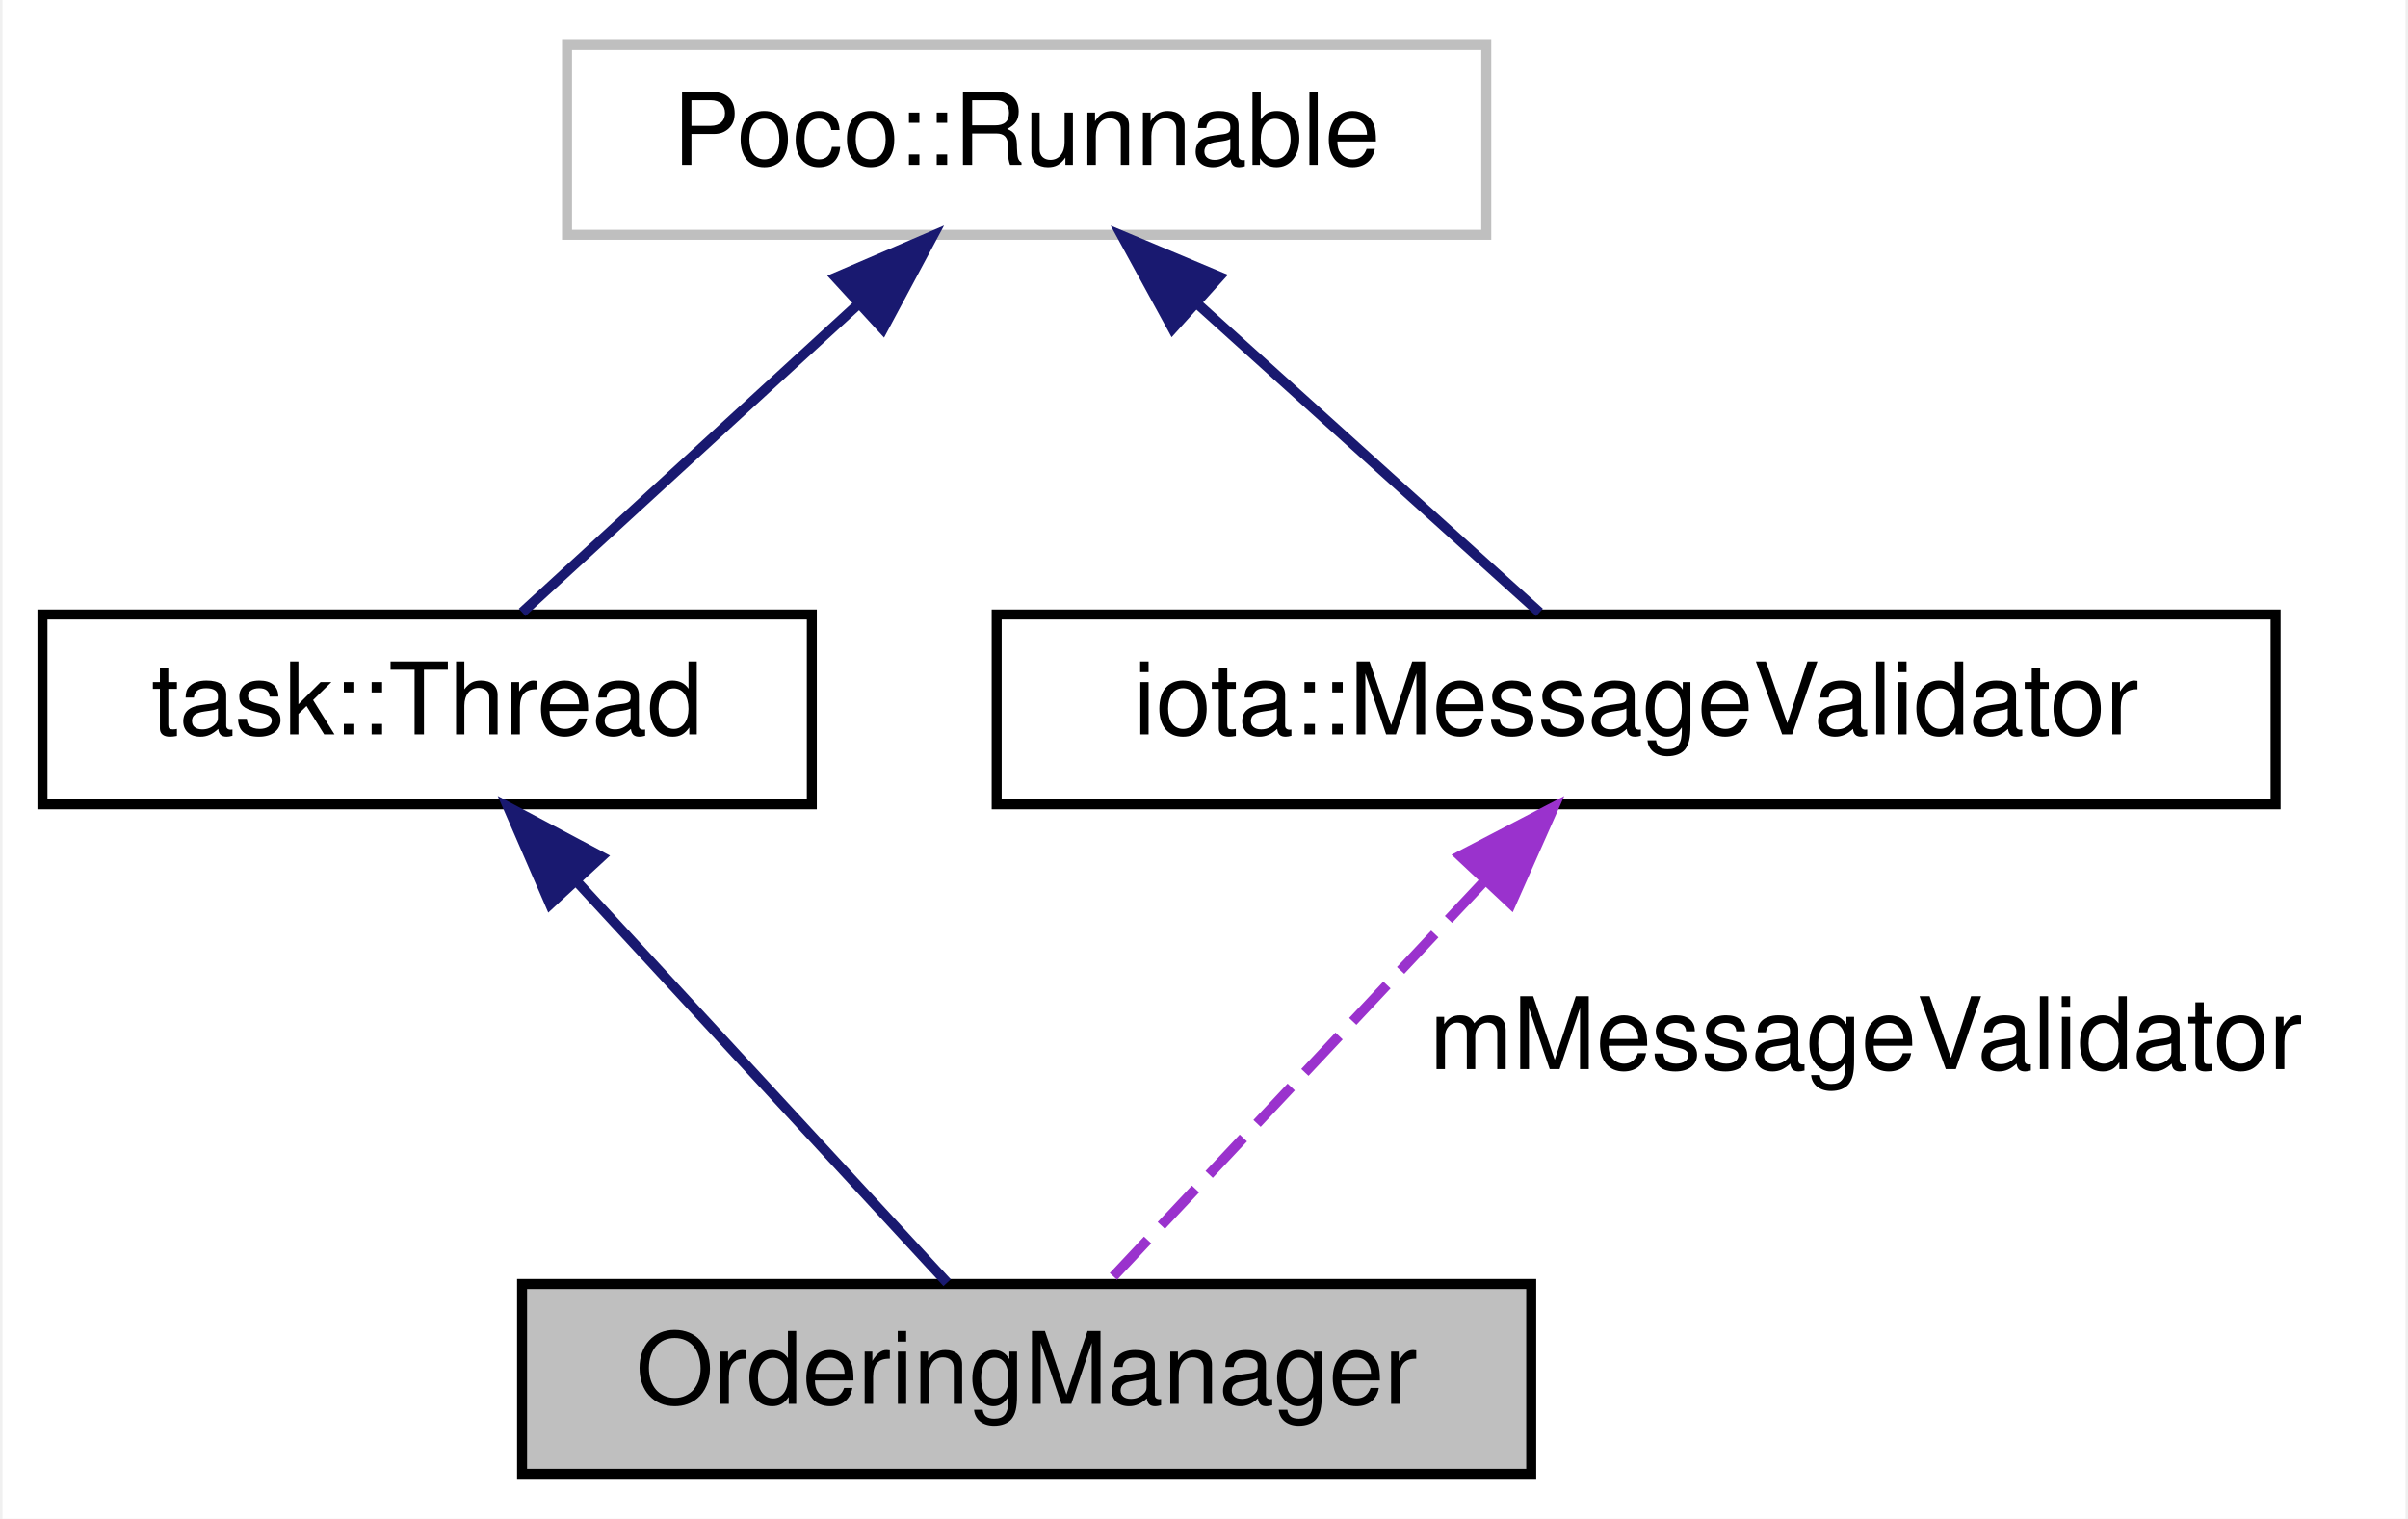
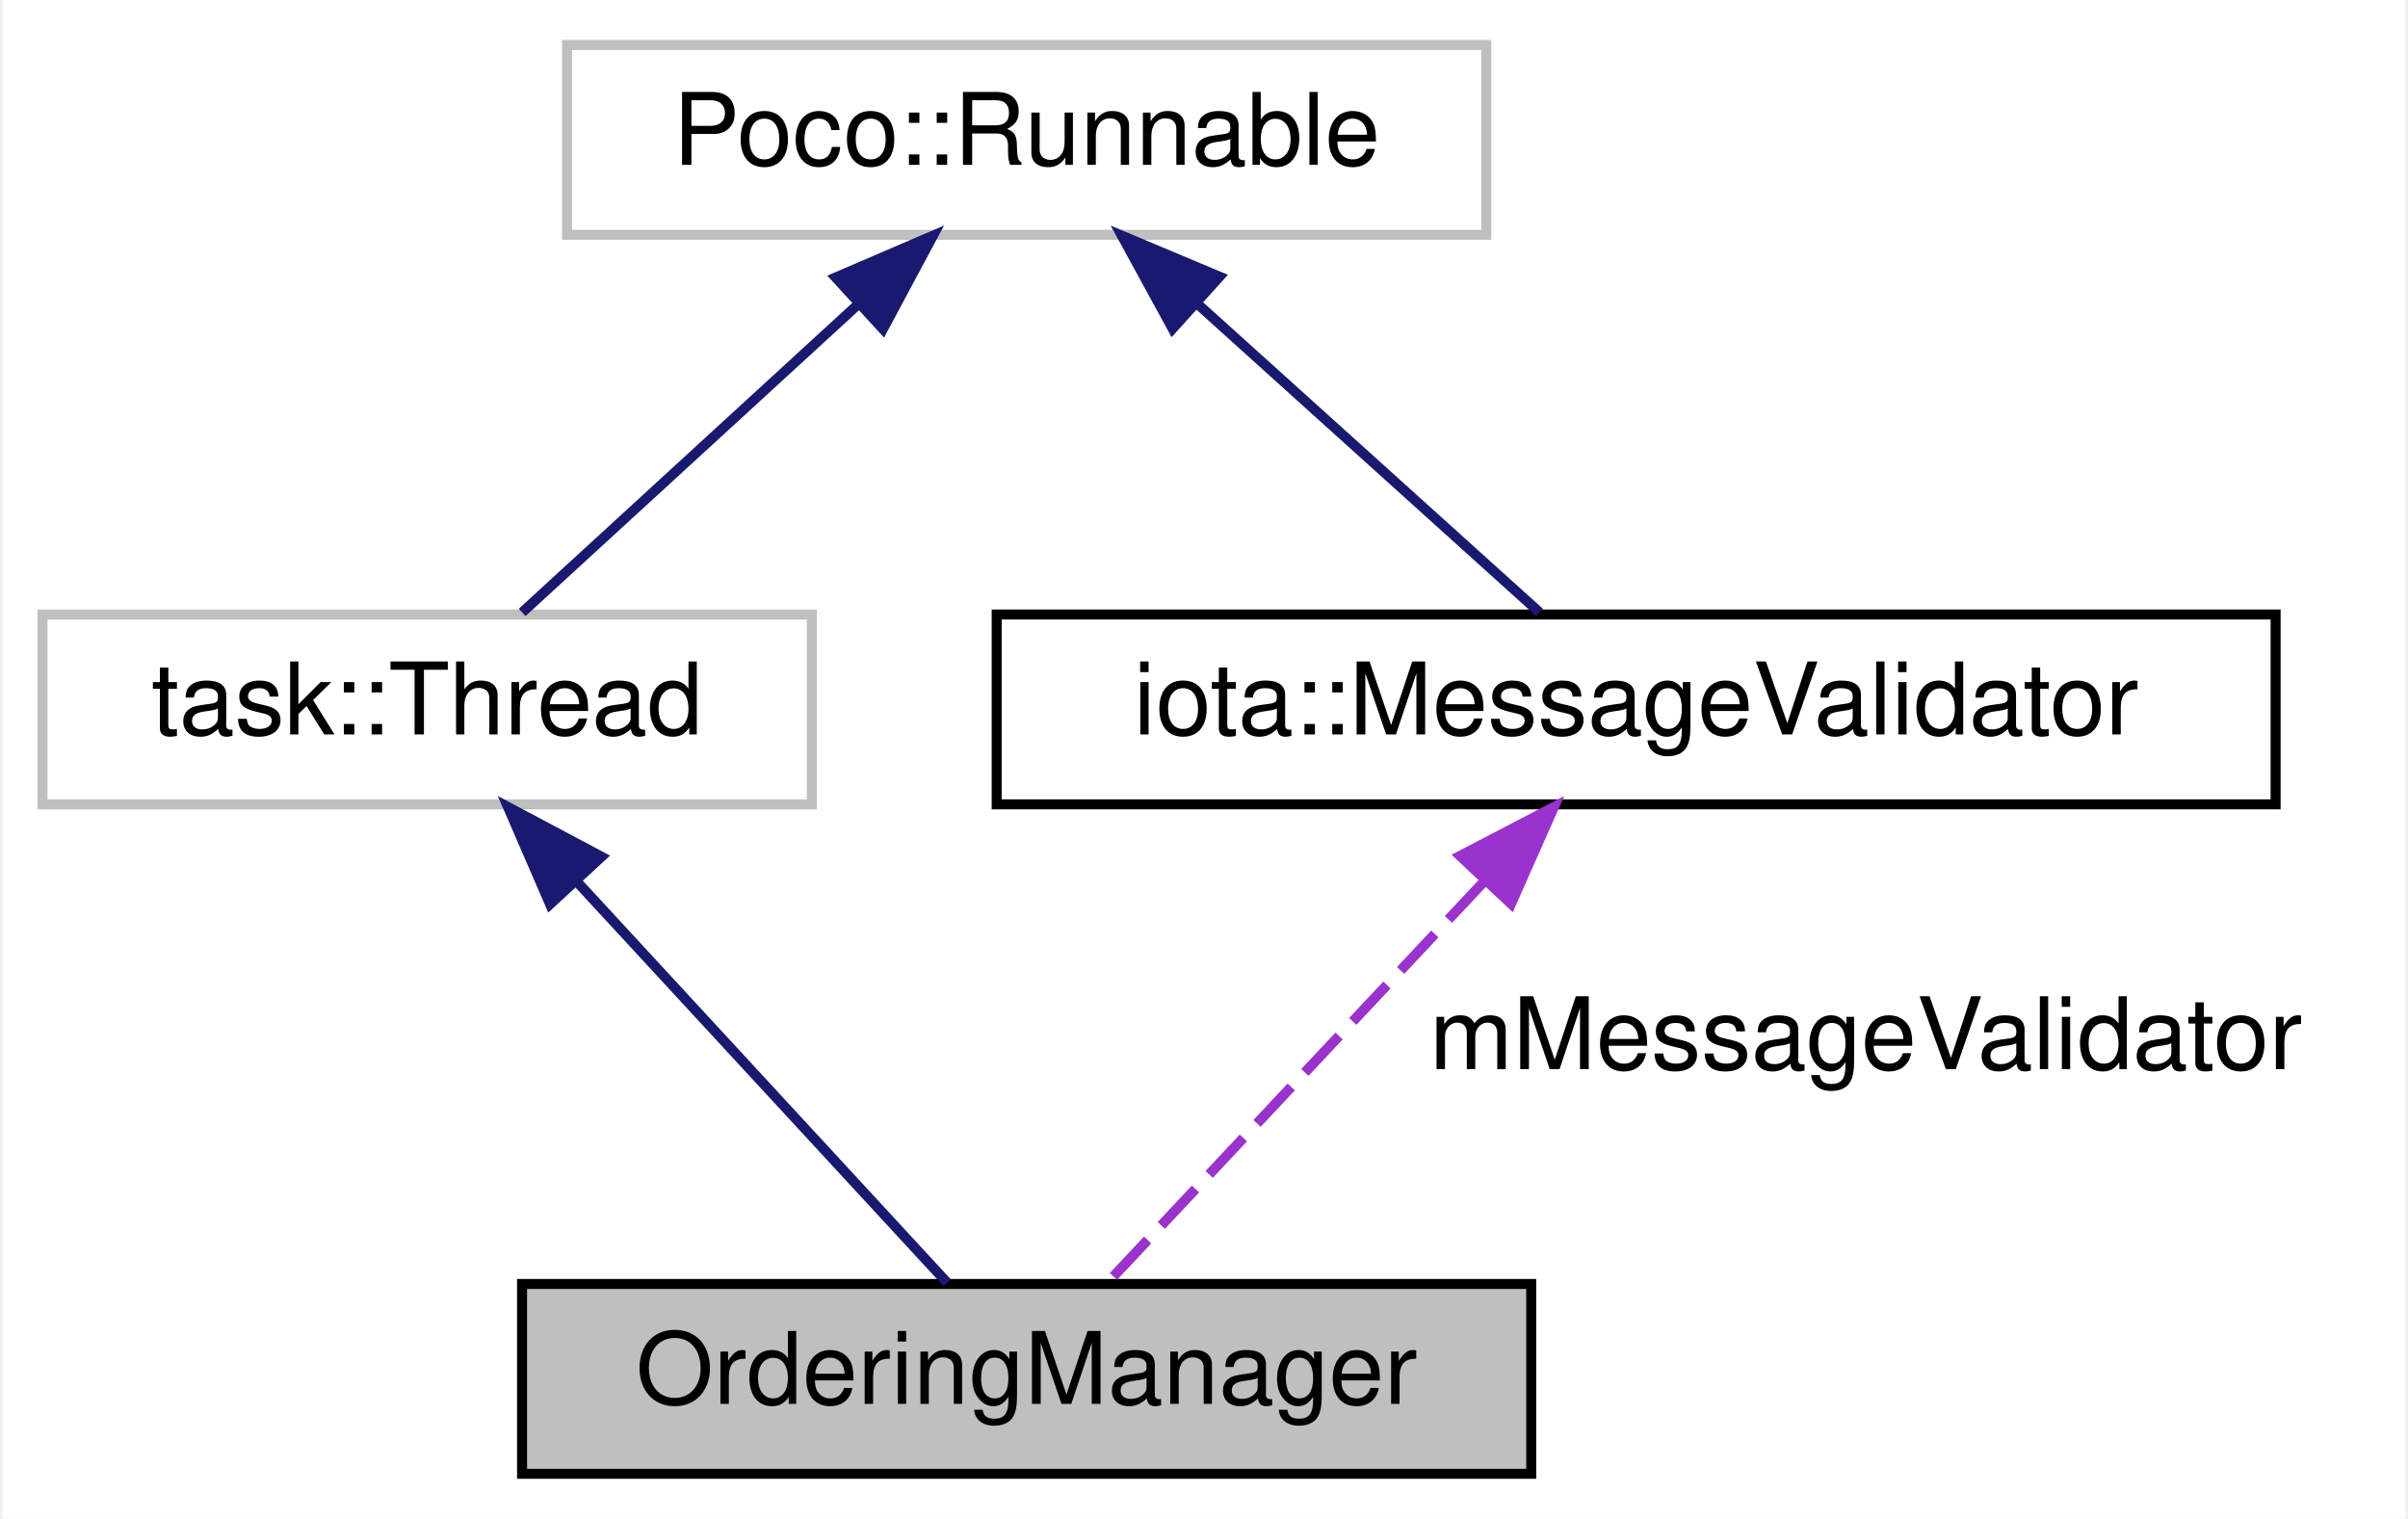
<svg xmlns="http://www.w3.org/2000/svg" xmlns:xlink="http://www.w3.org/1999/xlink" width="241pt" height="152pt" viewBox="0.00 0.00 240.50 152.00">
  <g id="graph0" class="graph" transform="scale(1 1) rotate(0) translate(4 148)">
    <polygon fill="white" stroke="transparent" points="-4,4 -4,-148 236.5,-148 236.5,4 -4,4" />
    <g id="node1" class="node">
      <g id="a_node1">
        <a xlink:title=" ">
          <polygon fill="#bfbfbf" stroke="black" points="48,-0.5 48,-19.5 149,-19.5 149,-0.5 48,-0.5" />
          <text text-anchor="middle" x="98.5" y="-7.5" font-family="Helvetica,sans-Serif" font-size="10.00">OrderingManager</text>
        </a>
      </g>
    </g>
    <g id="node2" class="node">
      <g id="a_node2">
        <a xlink:href="classtask_1_1_thread.html" target="_top" xlink:title=" ">
-           <polygon fill="white" stroke="black" points="0,-67.5 0,-86.5 77,-86.5 77,-67.5 0,-67.5" />
+           <polygon fill="white" stroke="#bfbfbf" points="0,-67.5 0,-86.5 77,-86.5 77,-67.5 0,-67.5" />
          <text text-anchor="middle" x="38.5" y="-74.5" font-family="Helvetica,sans-Serif" font-size="10.00">task::Thread</text>
        </a>
      </g>
    </g>
    <g id="edge1" class="edge">
      <path fill="none" stroke="midnightblue" d="M53.61,-59.63C65.34,-46.92 81.15,-29.8 90.54,-19.63" />
      <polygon fill="midnightblue" stroke="midnightblue" points="50.8,-57.51 46.59,-67.23 55.95,-62.26 50.8,-57.51" />
    </g>
    <g id="node3" class="node">
      <g id="a_node3">
        <a xlink:title=" ">
          <polygon fill="white" stroke="#bfbfbf" points="52.5,-124.5 52.5,-143.5 144.5,-143.5 144.5,-124.5 52.5,-124.5" />
          <text text-anchor="middle" x="98.5" y="-131.5" font-family="Helvetica,sans-Serif" font-size="10.00">Poco::Runnable</text>
        </a>
      </g>
    </g>
    <g id="edge2" class="edge">
      <path fill="none" stroke="midnightblue" d="M81.5,-117.42C70.65,-107.47 56.98,-94.94 48.01,-86.71" />
      <polygon fill="midnightblue" stroke="midnightblue" points="79.39,-120.23 89.12,-124.41 84.12,-115.07 79.39,-120.23" />
    </g>
    <g id="node4" class="node">
      <g id="a_node4">
        <a xlink:href="classiota_1_1_message_validator.html" target="_top" xlink:title="get messages and milestones from listener and check if messages where confirmed">
          <polygon fill="white" stroke="black" points="95.5,-67.5 95.5,-86.5 223.5,-86.5 223.5,-67.5 95.5,-67.5" />
          <text text-anchor="middle" x="159.5" y="-74.5" font-family="Helvetica,sans-Serif" font-size="10.00">iota::MessageValidator</text>
        </a>
      </g>
    </g>
    <g id="edge4" class="edge">
      <path fill="none" stroke="midnightblue" d="M115.46,-117.71C126.54,-107.72 140.62,-95.02 149.83,-86.71" />
      <polygon fill="midnightblue" stroke="midnightblue" points="113.11,-115.11 108.03,-124.41 117.8,-120.31 113.11,-115.11" />
    </g>
    <g id="edge3" class="edge">
      <path fill="none" stroke="#9a32cd" stroke-dasharray="5,2" d="M144.14,-59.63C132.21,-46.92 116.14,-29.8 106.6,-19.63" />
      <polygon fill="#9a32cd" stroke="#9a32cd" points="141.88,-62.34 151.27,-67.23 146.98,-57.55 141.88,-62.34" />
      <text text-anchor="middle" x="182.5" y="-41" font-family="Helvetica,sans-Serif" font-size="10.00"> mMessageValidator</text>
    </g>
  </g>
</svg>
